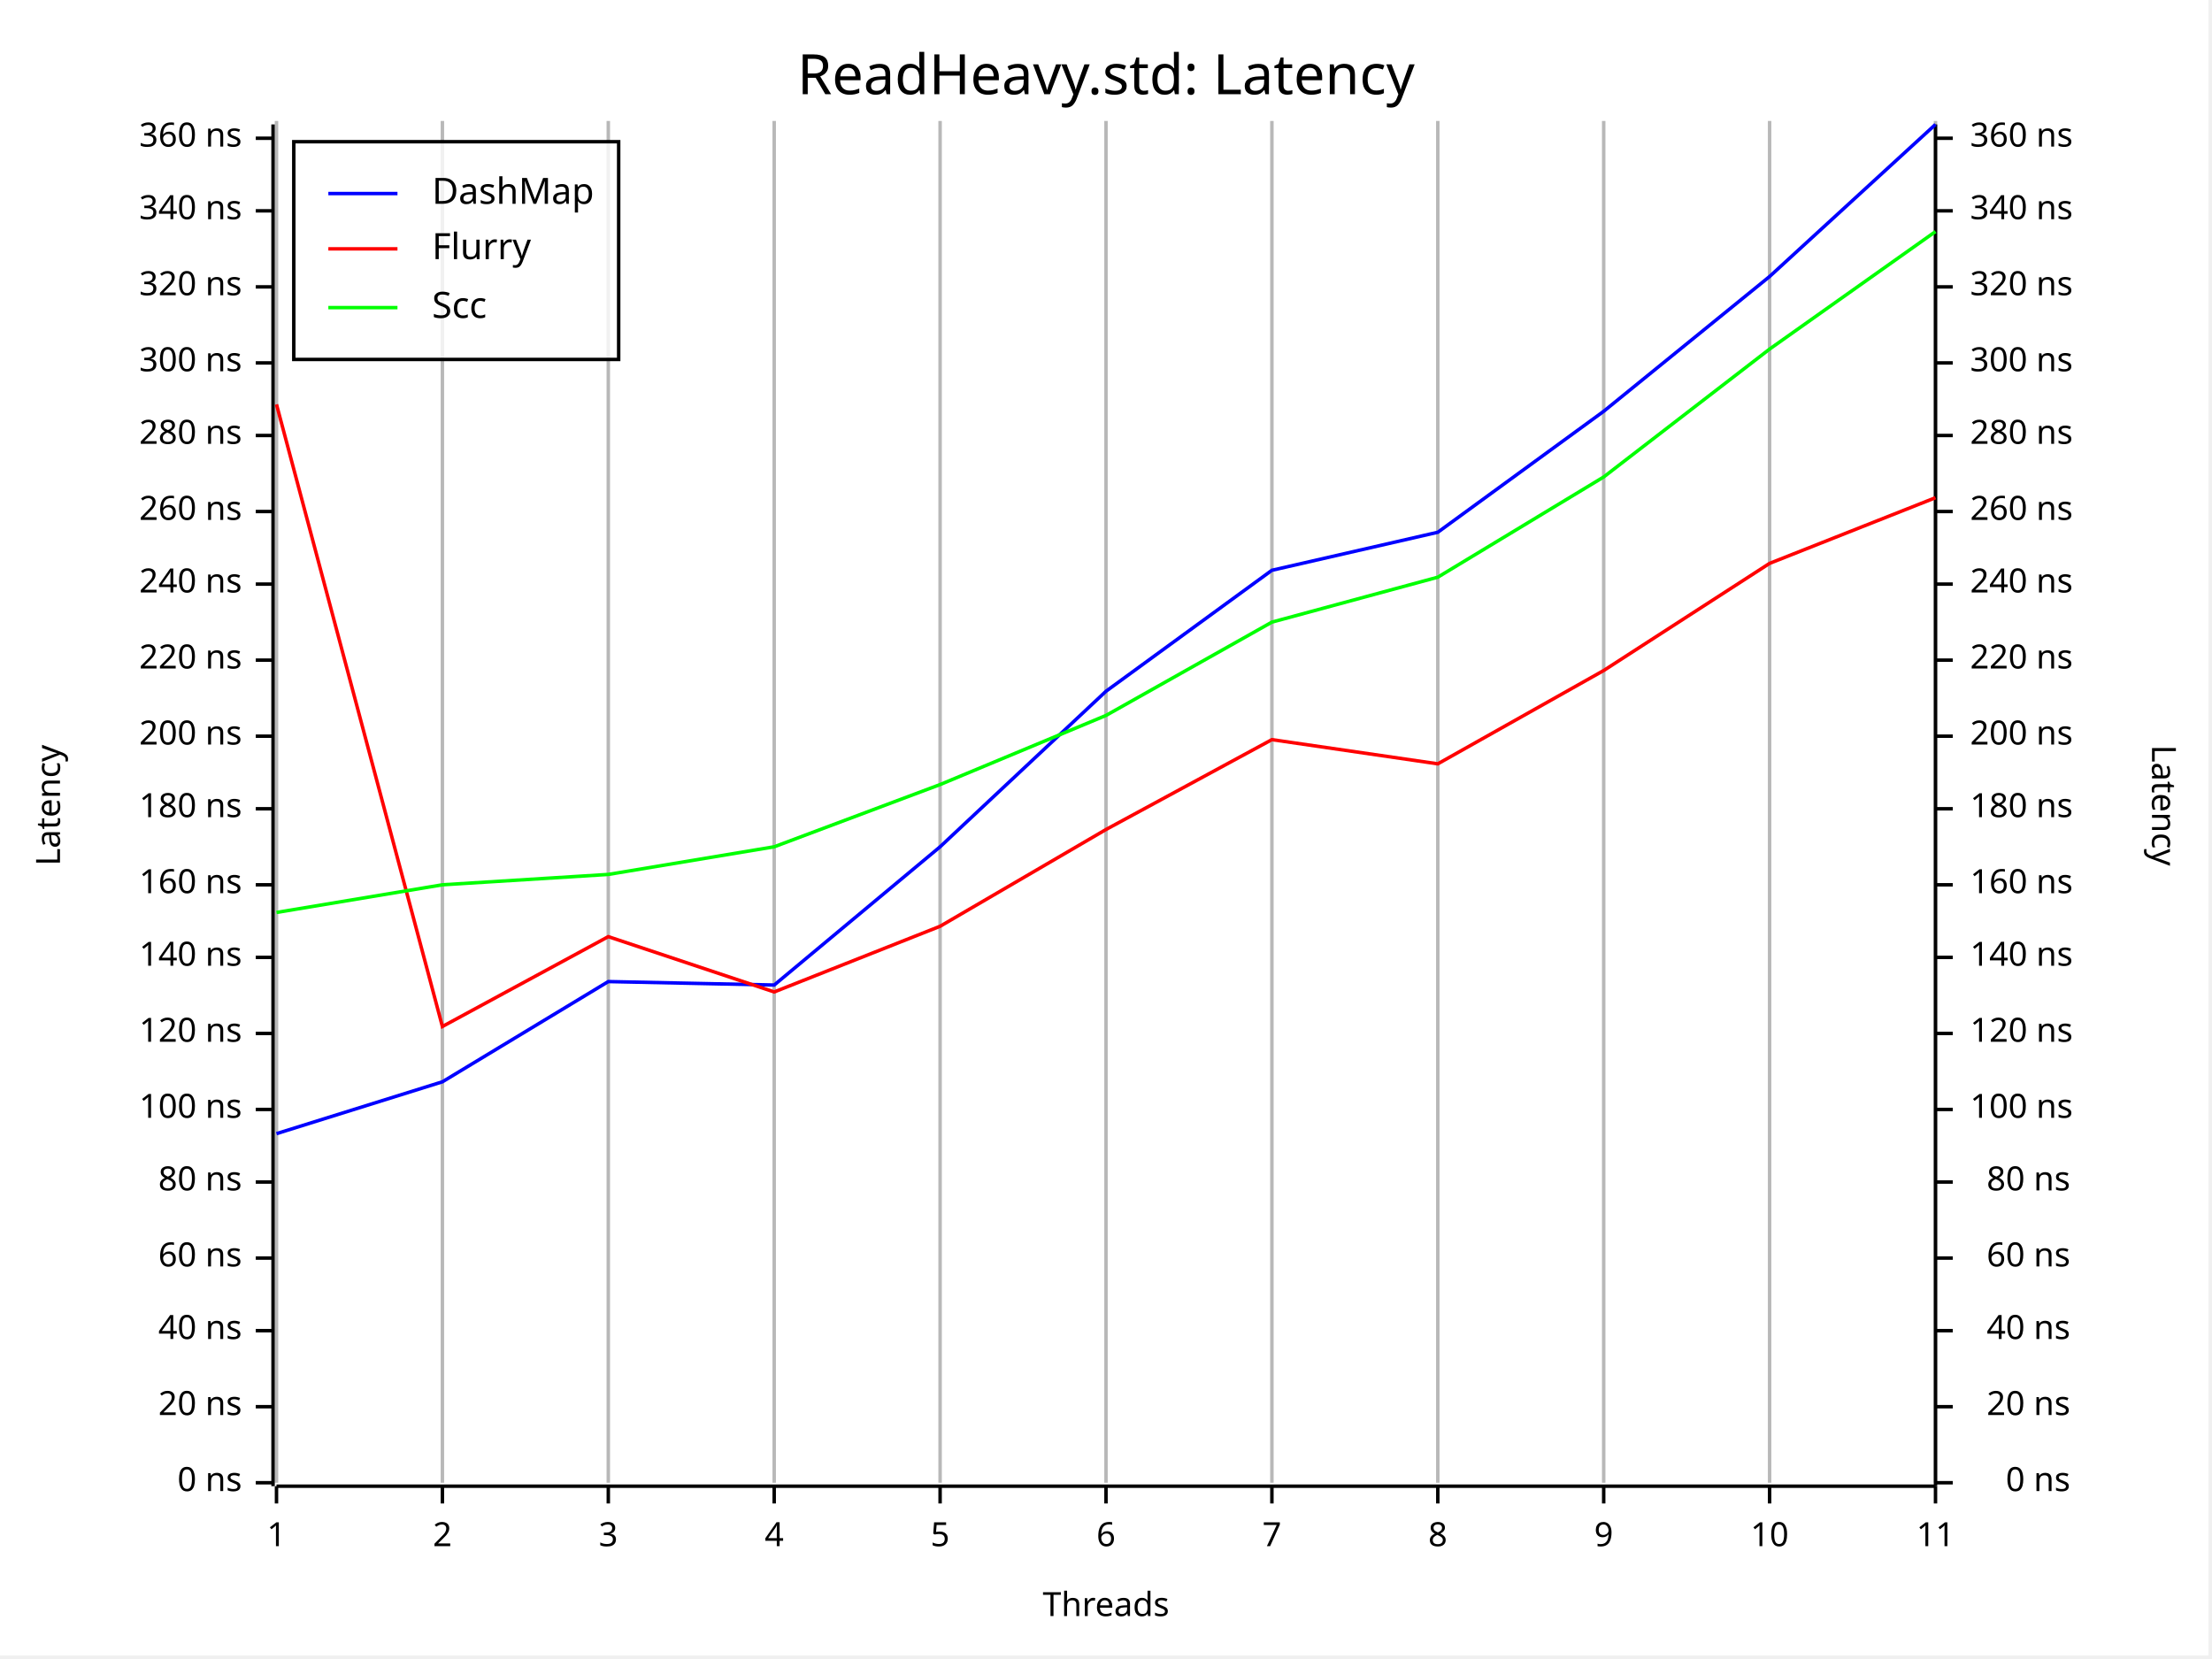
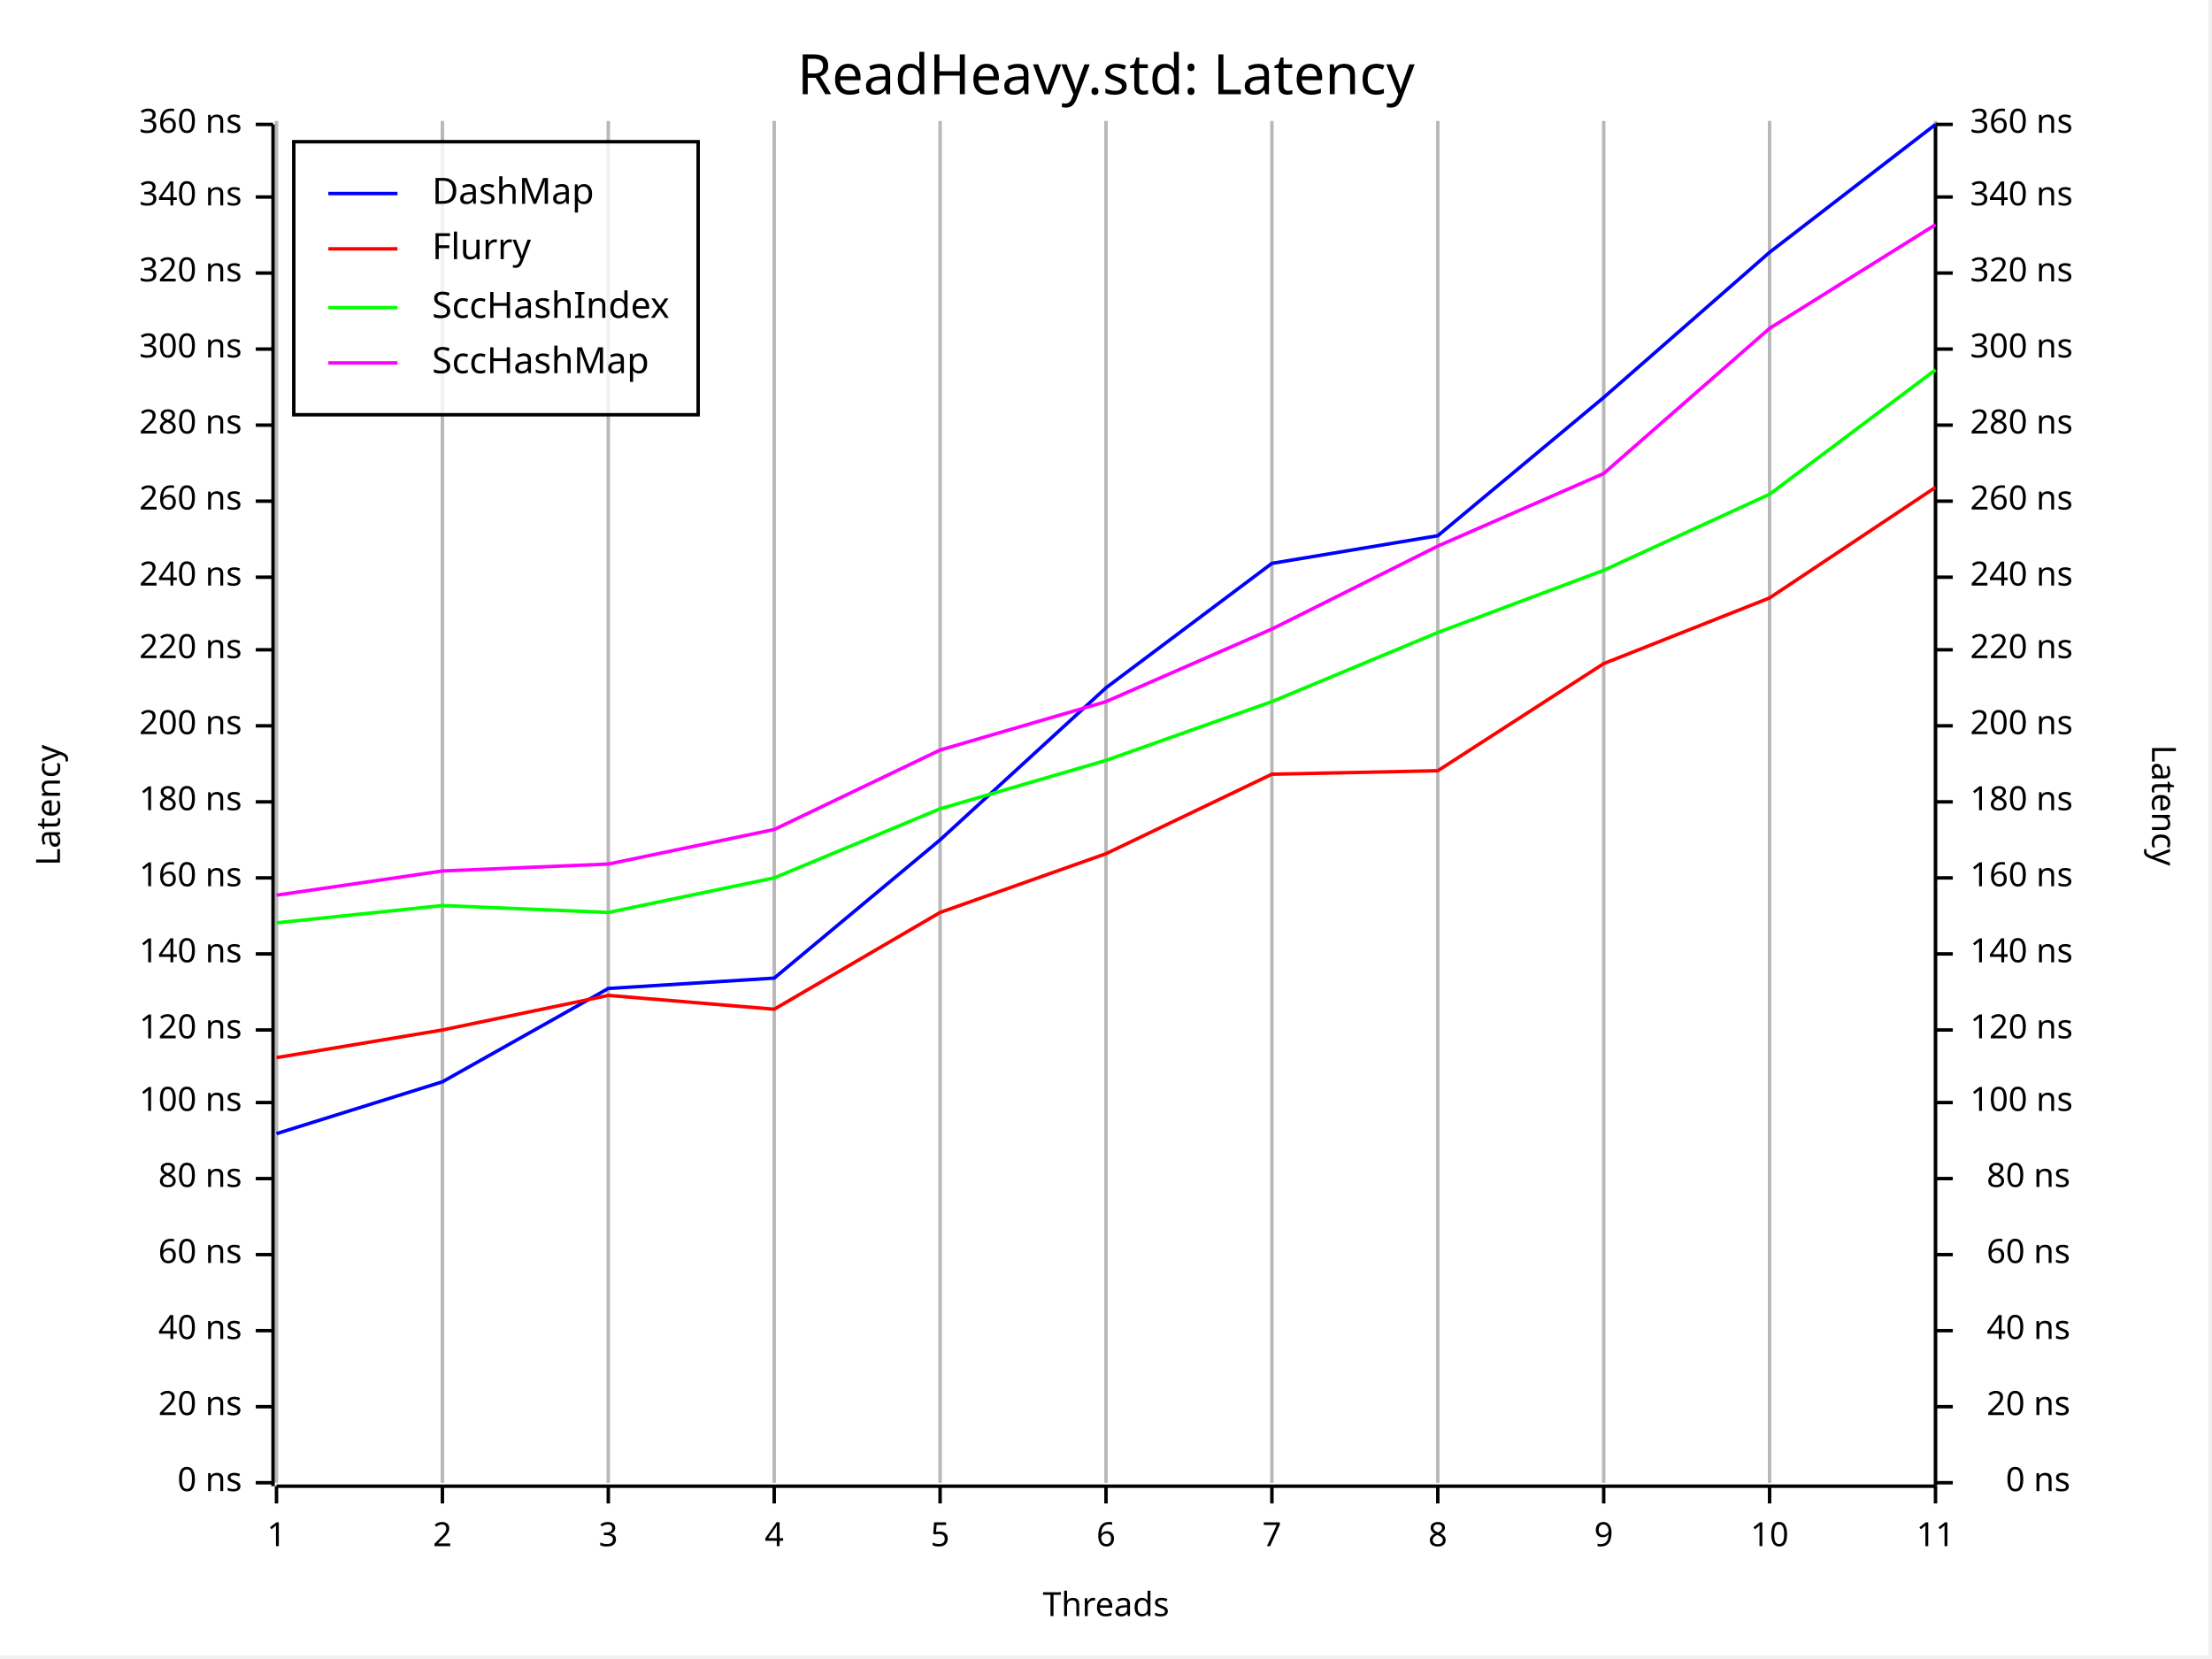
<svg xmlns="http://www.w3.org/2000/svg" width="640" height="480" viewBox="0 0 640 480">
  <rect x="0" y="0" width="639" height="479" opacity="1" fill="#FFFFFF" stroke="none" />
  <text x="320" y="15" dy="0.76em" text-anchor="middle" font-family="Fira Code" font-size="16.129" opacity="1" fill="#000000">
ReadHeavy.std: Latency
</text>
  <line opacity="0.1" stroke="#000000" stroke-width="1" x1="80" y1="429" x2="80" y2="35" />
  <line opacity="0.1" stroke="#000000" stroke-width="1" x1="128" y1="429" x2="128" y2="35" />
  <line opacity="0.1" stroke="#000000" stroke-width="1" x1="176" y1="429" x2="176" y2="35" />
  <line opacity="0.1" stroke="#000000" stroke-width="1" x1="224" y1="429" x2="224" y2="35" />
  <line opacity="0.1" stroke="#000000" stroke-width="1" x1="272" y1="429" x2="272" y2="35" />
  <line opacity="0.1" stroke="#000000" stroke-width="1" x1="320" y1="429" x2="320" y2="35" />
  <line opacity="0.1" stroke="#000000" stroke-width="1" x1="368" y1="429" x2="368" y2="35" />
  <line opacity="0.1" stroke="#000000" stroke-width="1" x1="416" y1="429" x2="416" y2="35" />
  <line opacity="0.1" stroke="#000000" stroke-width="1" x1="464" y1="429" x2="464" y2="35" />
  <line opacity="0.1" stroke="#000000" stroke-width="1" x1="512" y1="429" x2="512" y2="35" />
  <line opacity="0.1" stroke="#000000" stroke-width="1" x1="560" y1="429" x2="560" y2="35" />
  <text x="10" y="233" dy="0.76em" text-anchor="middle" font-family="sans-serif" font-size="9.677" opacity="1" fill="#000000" transform="rotate(270, 10, 233)">
Latency
</text>
  <text x="320" y="470" dy="-0.5ex" text-anchor="middle" font-family="sans-serif" font-size="9.677" opacity="1" fill="#000000">
Threads
</text>
  <text x="630" y="233" dy="0.76em" text-anchor="middle" font-family="sans-serif" font-size="9.677" opacity="1" fill="#000000" transform="rotate(90, 630, 233)">
Latency
</text>
  <line opacity="0.2" stroke="#000000" stroke-width="1" x1="80" y1="429" x2="80" y2="35" />
  <line opacity="0.2" stroke="#000000" stroke-width="1" x1="128" y1="429" x2="128" y2="35" />
  <line opacity="0.2" stroke="#000000" stroke-width="1" x1="176" y1="429" x2="176" y2="35" />
  <line opacity="0.2" stroke="#000000" stroke-width="1" x1="224" y1="429" x2="224" y2="35" />
  <line opacity="0.2" stroke="#000000" stroke-width="1" x1="272" y1="429" x2="272" y2="35" />
  <line opacity="0.2" stroke="#000000" stroke-width="1" x1="320" y1="429" x2="320" y2="35" />
  <line opacity="0.2" stroke="#000000" stroke-width="1" x1="368" y1="429" x2="368" y2="35" />
  <line opacity="0.2" stroke="#000000" stroke-width="1" x1="416" y1="429" x2="416" y2="35" />
  <line opacity="0.2" stroke="#000000" stroke-width="1" x1="464" y1="429" x2="464" y2="35" />
  <line opacity="0.2" stroke="#000000" stroke-width="1" x1="512" y1="429" x2="512" y2="35" />
  <line opacity="0.2" stroke="#000000" stroke-width="1" x1="560" y1="429" x2="560" y2="35" />
  <polyline fill="none" opacity="1" stroke="#000000" stroke-width="1" points="79,36 79,430 " />
  <text x="70" y="429" dy="0.5ex" text-anchor="end" font-family="sans-serif" font-size="9.677" opacity="1" fill="#000000">
0 ns
</text>
  <polyline fill="none" opacity="1" stroke="#000000" stroke-width="1" points="74,429 79,429 " />
  <text x="70" y="407" dy="0.5ex" text-anchor="end" font-family="sans-serif" font-size="9.677" opacity="1" fill="#000000">
20 ns
</text>
  <polyline fill="none" opacity="1" stroke="#000000" stroke-width="1" points="74,407 79,407 " />
  <text x="70" y="385" dy="0.5ex" text-anchor="end" font-family="sans-serif" font-size="9.677" opacity="1" fill="#000000">
40 ns
</text>
  <polyline fill="none" opacity="1" stroke="#000000" stroke-width="1" points="74,385 79,385 " />
-   <text x="70" y="364" dy="0.5ex" text-anchor="end" font-family="sans-serif" font-size="9.677" opacity="1" fill="#000000">
+   <text x="70" y="363" dy="0.5ex" text-anchor="end" font-family="sans-serif" font-size="9.677" opacity="1" fill="#000000">
60 ns
</text>
-   <polyline fill="none" opacity="1" stroke="#000000" stroke-width="1" points="74,364 79,364 " />
-   <text x="70" y="342" dy="0.5ex" text-anchor="end" font-family="sans-serif" font-size="9.677" opacity="1" fill="#000000">
+   <polyline fill="none" opacity="1" stroke="#000000" stroke-width="1" points="74,363 79,363 " />
+   <text x="70" y="341" dy="0.5ex" text-anchor="end" font-family="sans-serif" font-size="9.677" opacity="1" fill="#000000">
80 ns
</text>
-   <polyline fill="none" opacity="1" stroke="#000000" stroke-width="1" points="74,342 79,342 " />
-   <text x="70" y="321" dy="0.5ex" text-anchor="end" font-family="sans-serif" font-size="9.677" opacity="1" fill="#000000">
+   <polyline fill="none" opacity="1" stroke="#000000" stroke-width="1" points="74,341 79,341 " />
+   <text x="70" y="319" dy="0.5ex" text-anchor="end" font-family="sans-serif" font-size="9.677" opacity="1" fill="#000000">
100 ns
</text>
-   <polyline fill="none" opacity="1" stroke="#000000" stroke-width="1" points="74,321 79,321 " />
-   <text x="70" y="299" dy="0.5ex" text-anchor="end" font-family="sans-serif" font-size="9.677" opacity="1" fill="#000000">
+   <polyline fill="none" opacity="1" stroke="#000000" stroke-width="1" points="74,319 79,319 " />
+   <text x="70" y="298" dy="0.5ex" text-anchor="end" font-family="sans-serif" font-size="9.677" opacity="1" fill="#000000">
120 ns
</text>
-   <polyline fill="none" opacity="1" stroke="#000000" stroke-width="1" points="74,299 79,299 " />
-   <text x="70" y="277" dy="0.5ex" text-anchor="end" font-family="sans-serif" font-size="9.677" opacity="1" fill="#000000">
+   <polyline fill="none" opacity="1" stroke="#000000" stroke-width="1" points="74,298 79,298 " />
+   <text x="70" y="276" dy="0.5ex" text-anchor="end" font-family="sans-serif" font-size="9.677" opacity="1" fill="#000000">
140 ns
</text>
-   <polyline fill="none" opacity="1" stroke="#000000" stroke-width="1" points="74,277 79,277 " />
-   <text x="70" y="256" dy="0.5ex" text-anchor="end" font-family="sans-serif" font-size="9.677" opacity="1" fill="#000000">
+   <polyline fill="none" opacity="1" stroke="#000000" stroke-width="1" points="74,276 79,276 " />
+   <text x="70" y="254" dy="0.5ex" text-anchor="end" font-family="sans-serif" font-size="9.677" opacity="1" fill="#000000">
160 ns
</text>
-   <polyline fill="none" opacity="1" stroke="#000000" stroke-width="1" points="74,256 79,256 " />
-   <text x="70" y="234" dy="0.5ex" text-anchor="end" font-family="sans-serif" font-size="9.677" opacity="1" fill="#000000">
+   <polyline fill="none" opacity="1" stroke="#000000" stroke-width="1" points="74,254 79,254 " />
+   <text x="70" y="232" dy="0.5ex" text-anchor="end" font-family="sans-serif" font-size="9.677" opacity="1" fill="#000000">
180 ns
</text>
-   <polyline fill="none" opacity="1" stroke="#000000" stroke-width="1" points="74,234 79,234 " />
-   <text x="70" y="213" dy="0.5ex" text-anchor="end" font-family="sans-serif" font-size="9.677" opacity="1" fill="#000000">
+   <polyline fill="none" opacity="1" stroke="#000000" stroke-width="1" points="74,232 79,232 " />
+   <text x="70" y="210" dy="0.5ex" text-anchor="end" font-family="sans-serif" font-size="9.677" opacity="1" fill="#000000">
200 ns
</text>
-   <polyline fill="none" opacity="1" stroke="#000000" stroke-width="1" points="74,213 79,213 " />
-   <text x="70" y="191" dy="0.5ex" text-anchor="end" font-family="sans-serif" font-size="9.677" opacity="1" fill="#000000">
+   <polyline fill="none" opacity="1" stroke="#000000" stroke-width="1" points="74,210 79,210 " />
+   <text x="70" y="188" dy="0.5ex" text-anchor="end" font-family="sans-serif" font-size="9.677" opacity="1" fill="#000000">
220 ns
</text>
-   <polyline fill="none" opacity="1" stroke="#000000" stroke-width="1" points="74,191 79,191 " />
-   <text x="70" y="169" dy="0.5ex" text-anchor="end" font-family="sans-serif" font-size="9.677" opacity="1" fill="#000000">
+   <polyline fill="none" opacity="1" stroke="#000000" stroke-width="1" points="74,188 79,188 " />
+   <text x="70" y="167" dy="0.5ex" text-anchor="end" font-family="sans-serif" font-size="9.677" opacity="1" fill="#000000">
240 ns
</text>
-   <polyline fill="none" opacity="1" stroke="#000000" stroke-width="1" points="74,169 79,169 " />
-   <text x="70" y="148" dy="0.5ex" text-anchor="end" font-family="sans-serif" font-size="9.677" opacity="1" fill="#000000">
+   <polyline fill="none" opacity="1" stroke="#000000" stroke-width="1" points="74,167 79,167 " />
+   <text x="70" y="145" dy="0.5ex" text-anchor="end" font-family="sans-serif" font-size="9.677" opacity="1" fill="#000000">
260 ns
</text>
-   <polyline fill="none" opacity="1" stroke="#000000" stroke-width="1" points="74,148 79,148 " />
-   <text x="70" y="126" dy="0.5ex" text-anchor="end" font-family="sans-serif" font-size="9.677" opacity="1" fill="#000000">
+   <polyline fill="none" opacity="1" stroke="#000000" stroke-width="1" points="74,145 79,145 " />
+   <text x="70" y="123" dy="0.5ex" text-anchor="end" font-family="sans-serif" font-size="9.677" opacity="1" fill="#000000">
280 ns
</text>
-   <polyline fill="none" opacity="1" stroke="#000000" stroke-width="1" points="74,126 79,126 " />
-   <text x="70" y="105" dy="0.5ex" text-anchor="end" font-family="sans-serif" font-size="9.677" opacity="1" fill="#000000">
+   <polyline fill="none" opacity="1" stroke="#000000" stroke-width="1" points="74,123 79,123 " />
+   <text x="70" y="101" dy="0.5ex" text-anchor="end" font-family="sans-serif" font-size="9.677" opacity="1" fill="#000000">
300 ns
</text>
-   <polyline fill="none" opacity="1" stroke="#000000" stroke-width="1" points="74,105 79,105 " />
-   <text x="70" y="83" dy="0.5ex" text-anchor="end" font-family="sans-serif" font-size="9.677" opacity="1" fill="#000000">
+   <polyline fill="none" opacity="1" stroke="#000000" stroke-width="1" points="74,101 79,101 " />
+   <text x="70" y="79" dy="0.5ex" text-anchor="end" font-family="sans-serif" font-size="9.677" opacity="1" fill="#000000">
320 ns
</text>
-   <polyline fill="none" opacity="1" stroke="#000000" stroke-width="1" points="74,83 79,83 " />
-   <text x="70" y="61" dy="0.5ex" text-anchor="end" font-family="sans-serif" font-size="9.677" opacity="1" fill="#000000">
+   <polyline fill="none" opacity="1" stroke="#000000" stroke-width="1" points="74,79 79,79 " />
+   <text x="70" y="57" dy="0.5ex" text-anchor="end" font-family="sans-serif" font-size="9.677" opacity="1" fill="#000000">
340 ns
</text>
-   <polyline fill="none" opacity="1" stroke="#000000" stroke-width="1" points="74,61 79,61 " />
-   <text x="70" y="40" dy="0.5ex" text-anchor="end" font-family="sans-serif" font-size="9.677" opacity="1" fill="#000000">
+   <polyline fill="none" opacity="1" stroke="#000000" stroke-width="1" points="74,57 79,57 " />
+   <text x="70" y="36" dy="0.5ex" text-anchor="end" font-family="sans-serif" font-size="9.677" opacity="1" fill="#000000">
360 ns
</text>
-   <polyline fill="none" opacity="1" stroke="#000000" stroke-width="1" points="74,40 79,40 " />
+   <polyline fill="none" opacity="1" stroke="#000000" stroke-width="1" points="74,36 79,36 " />
  <polyline fill="none" opacity="1" stroke="#000000" stroke-width="1" points="80,430 560,430 " />
  <text x="80" y="440" dy="0.76em" text-anchor="middle" font-family="sans-serif" font-size="9.677" opacity="1" fill="#000000">
1
</text>
  <polyline fill="none" opacity="1" stroke="#000000" stroke-width="1" points="80,430 80,435 " />
  <text x="128" y="440" dy="0.76em" text-anchor="middle" font-family="sans-serif" font-size="9.677" opacity="1" fill="#000000">
2
</text>
  <polyline fill="none" opacity="1" stroke="#000000" stroke-width="1" points="128,430 128,435 " />
  <text x="176" y="440" dy="0.76em" text-anchor="middle" font-family="sans-serif" font-size="9.677" opacity="1" fill="#000000">
3
</text>
  <polyline fill="none" opacity="1" stroke="#000000" stroke-width="1" points="176,430 176,435 " />
  <text x="224" y="440" dy="0.76em" text-anchor="middle" font-family="sans-serif" font-size="9.677" opacity="1" fill="#000000">
4
</text>
  <polyline fill="none" opacity="1" stroke="#000000" stroke-width="1" points="224,430 224,435 " />
  <text x="272" y="440" dy="0.76em" text-anchor="middle" font-family="sans-serif" font-size="9.677" opacity="1" fill="#000000">
5
</text>
  <polyline fill="none" opacity="1" stroke="#000000" stroke-width="1" points="272,430 272,435 " />
  <text x="320" y="440" dy="0.76em" text-anchor="middle" font-family="sans-serif" font-size="9.677" opacity="1" fill="#000000">
6
</text>
  <polyline fill="none" opacity="1" stroke="#000000" stroke-width="1" points="320,430 320,435 " />
  <text x="368" y="440" dy="0.76em" text-anchor="middle" font-family="sans-serif" font-size="9.677" opacity="1" fill="#000000">
7
</text>
  <polyline fill="none" opacity="1" stroke="#000000" stroke-width="1" points="368,430 368,435 " />
  <text x="416" y="440" dy="0.76em" text-anchor="middle" font-family="sans-serif" font-size="9.677" opacity="1" fill="#000000">
8
</text>
  <polyline fill="none" opacity="1" stroke="#000000" stroke-width="1" points="416,430 416,435 " />
  <text x="464" y="440" dy="0.76em" text-anchor="middle" font-family="sans-serif" font-size="9.677" opacity="1" fill="#000000">
9
</text>
  <polyline fill="none" opacity="1" stroke="#000000" stroke-width="1" points="464,430 464,435 " />
  <text x="512" y="440" dy="0.76em" text-anchor="middle" font-family="sans-serif" font-size="9.677" opacity="1" fill="#000000">
10
</text>
  <polyline fill="none" opacity="1" stroke="#000000" stroke-width="1" points="512,430 512,435 " />
  <text x="560" y="440" dy="0.76em" text-anchor="middle" font-family="sans-serif" font-size="9.677" opacity="1" fill="#000000">
11
</text>
  <polyline fill="none" opacity="1" stroke="#000000" stroke-width="1" points="560,430 560,435 " />
  <polyline fill="none" opacity="1" stroke="#000000" stroke-width="1" points="560,36 560,430 " />
  <text x="599" y="429" dy="0.5ex" text-anchor="end" font-family="sans-serif" font-size="9.677" opacity="1" fill="#000000">
0 ns
</text>
  <polyline fill="none" opacity="1" stroke="#000000" stroke-width="1" points="560,429 565,429 " />
  <text x="599" y="407" dy="0.5ex" text-anchor="end" font-family="sans-serif" font-size="9.677" opacity="1" fill="#000000">
20 ns
</text>
  <polyline fill="none" opacity="1" stroke="#000000" stroke-width="1" points="560,407 565,407 " />
  <text x="599" y="385" dy="0.5ex" text-anchor="end" font-family="sans-serif" font-size="9.677" opacity="1" fill="#000000">
40 ns
</text>
  <polyline fill="none" opacity="1" stroke="#000000" stroke-width="1" points="560,385 565,385 " />
-   <text x="599" y="364" dy="0.5ex" text-anchor="end" font-family="sans-serif" font-size="9.677" opacity="1" fill="#000000">
+   <text x="599" y="363" dy="0.5ex" text-anchor="end" font-family="sans-serif" font-size="9.677" opacity="1" fill="#000000">
60 ns
</text>
-   <polyline fill="none" opacity="1" stroke="#000000" stroke-width="1" points="560,364 565,364 " />
-   <text x="599" y="342" dy="0.5ex" text-anchor="end" font-family="sans-serif" font-size="9.677" opacity="1" fill="#000000">
+   <polyline fill="none" opacity="1" stroke="#000000" stroke-width="1" points="560,363 565,363 " />
+   <text x="599" y="341" dy="0.5ex" text-anchor="end" font-family="sans-serif" font-size="9.677" opacity="1" fill="#000000">
80 ns
</text>
-   <polyline fill="none" opacity="1" stroke="#000000" stroke-width="1" points="560,342 565,342 " />
-   <text x="570" y="321" dy="0.5ex" text-anchor="start" font-family="sans-serif" font-size="9.677" opacity="1" fill="#000000">
+   <polyline fill="none" opacity="1" stroke="#000000" stroke-width="1" points="560,341 565,341 " />
+   <text x="570" y="319" dy="0.5ex" text-anchor="start" font-family="sans-serif" font-size="9.677" opacity="1" fill="#000000">
100 ns
</text>
-   <polyline fill="none" opacity="1" stroke="#000000" stroke-width="1" points="560,321 565,321 " />
-   <text x="570" y="299" dy="0.5ex" text-anchor="start" font-family="sans-serif" font-size="9.677" opacity="1" fill="#000000">
+   <polyline fill="none" opacity="1" stroke="#000000" stroke-width="1" points="560,319 565,319 " />
+   <text x="570" y="298" dy="0.5ex" text-anchor="start" font-family="sans-serif" font-size="9.677" opacity="1" fill="#000000">
120 ns
</text>
-   <polyline fill="none" opacity="1" stroke="#000000" stroke-width="1" points="560,299 565,299 " />
-   <text x="570" y="277" dy="0.5ex" text-anchor="start" font-family="sans-serif" font-size="9.677" opacity="1" fill="#000000">
+   <polyline fill="none" opacity="1" stroke="#000000" stroke-width="1" points="560,298 565,298 " />
+   <text x="570" y="276" dy="0.5ex" text-anchor="start" font-family="sans-serif" font-size="9.677" opacity="1" fill="#000000">
140 ns
</text>
-   <polyline fill="none" opacity="1" stroke="#000000" stroke-width="1" points="560,277 565,277 " />
-   <text x="570" y="256" dy="0.5ex" text-anchor="start" font-family="sans-serif" font-size="9.677" opacity="1" fill="#000000">
+   <polyline fill="none" opacity="1" stroke="#000000" stroke-width="1" points="560,276 565,276 " />
+   <text x="570" y="254" dy="0.5ex" text-anchor="start" font-family="sans-serif" font-size="9.677" opacity="1" fill="#000000">
160 ns
</text>
-   <polyline fill="none" opacity="1" stroke="#000000" stroke-width="1" points="560,256 565,256 " />
-   <text x="570" y="234" dy="0.5ex" text-anchor="start" font-family="sans-serif" font-size="9.677" opacity="1" fill="#000000">
+   <polyline fill="none" opacity="1" stroke="#000000" stroke-width="1" points="560,254 565,254 " />
+   <text x="570" y="232" dy="0.5ex" text-anchor="start" font-family="sans-serif" font-size="9.677" opacity="1" fill="#000000">
180 ns
</text>
-   <polyline fill="none" opacity="1" stroke="#000000" stroke-width="1" points="560,234 565,234 " />
-   <text x="570" y="213" dy="0.5ex" text-anchor="start" font-family="sans-serif" font-size="9.677" opacity="1" fill="#000000">
+   <polyline fill="none" opacity="1" stroke="#000000" stroke-width="1" points="560,232 565,232 " />
+   <text x="570" y="210" dy="0.5ex" text-anchor="start" font-family="sans-serif" font-size="9.677" opacity="1" fill="#000000">
200 ns
</text>
-   <polyline fill="none" opacity="1" stroke="#000000" stroke-width="1" points="560,213 565,213 " />
-   <text x="570" y="191" dy="0.5ex" text-anchor="start" font-family="sans-serif" font-size="9.677" opacity="1" fill="#000000">
+   <polyline fill="none" opacity="1" stroke="#000000" stroke-width="1" points="560,210 565,210 " />
+   <text x="570" y="188" dy="0.5ex" text-anchor="start" font-family="sans-serif" font-size="9.677" opacity="1" fill="#000000">
220 ns
</text>
-   <polyline fill="none" opacity="1" stroke="#000000" stroke-width="1" points="560,191 565,191 " />
-   <text x="570" y="169" dy="0.5ex" text-anchor="start" font-family="sans-serif" font-size="9.677" opacity="1" fill="#000000">
+   <polyline fill="none" opacity="1" stroke="#000000" stroke-width="1" points="560,188 565,188 " />
+   <text x="570" y="167" dy="0.5ex" text-anchor="start" font-family="sans-serif" font-size="9.677" opacity="1" fill="#000000">
240 ns
</text>
-   <polyline fill="none" opacity="1" stroke="#000000" stroke-width="1" points="560,169 565,169 " />
-   <text x="570" y="148" dy="0.5ex" text-anchor="start" font-family="sans-serif" font-size="9.677" opacity="1" fill="#000000">
+   <polyline fill="none" opacity="1" stroke="#000000" stroke-width="1" points="560,167 565,167 " />
+   <text x="570" y="145" dy="0.5ex" text-anchor="start" font-family="sans-serif" font-size="9.677" opacity="1" fill="#000000">
260 ns
</text>
-   <polyline fill="none" opacity="1" stroke="#000000" stroke-width="1" points="560,148 565,148 " />
-   <text x="570" y="126" dy="0.5ex" text-anchor="start" font-family="sans-serif" font-size="9.677" opacity="1" fill="#000000">
+   <polyline fill="none" opacity="1" stroke="#000000" stroke-width="1" points="560,145 565,145 " />
+   <text x="570" y="123" dy="0.5ex" text-anchor="start" font-family="sans-serif" font-size="9.677" opacity="1" fill="#000000">
280 ns
</text>
-   <polyline fill="none" opacity="1" stroke="#000000" stroke-width="1" points="560,126 565,126 " />
-   <text x="570" y="105" dy="0.5ex" text-anchor="start" font-family="sans-serif" font-size="9.677" opacity="1" fill="#000000">
+   <polyline fill="none" opacity="1" stroke="#000000" stroke-width="1" points="560,123 565,123 " />
+   <text x="570" y="101" dy="0.5ex" text-anchor="start" font-family="sans-serif" font-size="9.677" opacity="1" fill="#000000">
300 ns
</text>
-   <polyline fill="none" opacity="1" stroke="#000000" stroke-width="1" points="560,105 565,105 " />
-   <text x="570" y="83" dy="0.5ex" text-anchor="start" font-family="sans-serif" font-size="9.677" opacity="1" fill="#000000">
+   <polyline fill="none" opacity="1" stroke="#000000" stroke-width="1" points="560,101 565,101 " />
+   <text x="570" y="79" dy="0.5ex" text-anchor="start" font-family="sans-serif" font-size="9.677" opacity="1" fill="#000000">
320 ns
</text>
-   <polyline fill="none" opacity="1" stroke="#000000" stroke-width="1" points="560,83 565,83 " />
-   <text x="570" y="61" dy="0.5ex" text-anchor="start" font-family="sans-serif" font-size="9.677" opacity="1" fill="#000000">
+   <polyline fill="none" opacity="1" stroke="#000000" stroke-width="1" points="560,79 565,79 " />
+   <text x="570" y="57" dy="0.5ex" text-anchor="start" font-family="sans-serif" font-size="9.677" opacity="1" fill="#000000">
340 ns
</text>
-   <polyline fill="none" opacity="1" stroke="#000000" stroke-width="1" points="560,61 565,61 " />
-   <text x="570" y="40" dy="0.5ex" text-anchor="start" font-family="sans-serif" font-size="9.677" opacity="1" fill="#000000">
+   <polyline fill="none" opacity="1" stroke="#000000" stroke-width="1" points="560,57 565,57 " />
+   <text x="570" y="36" dy="0.5ex" text-anchor="start" font-family="sans-serif" font-size="9.677" opacity="1" fill="#000000">
360 ns
</text>
-   <polyline fill="none" opacity="1" stroke="#000000" stroke-width="1" points="560,40 565,40 " />
-   <polyline fill="none" opacity="1" stroke="#0000FF" stroke-width="1" points="80,328 128,313 176,284 224,285 272,245 320,200 368,165 416,154 464,119 512,80 560,36 " />
-   <polyline fill="none" opacity="1" stroke="#FF0000" stroke-width="1" points="80,117 128,297 176,271 224,287 272,268 320,240 368,214 416,221 464,194 512,163 560,144 " />
-   <polyline fill="none" opacity="1" stroke="#00FF00" stroke-width="1" points="80,264 128,256 176,253 224,245 272,227 320,207 368,180 416,167 464,138 512,101 560,67 " />
-   <rect x="85" y="41" width="94" height="63" opacity="0.8" fill="#FFFFFF" stroke="none" />
-   <rect x="85" y="41" width="94" height="63" opacity="1" fill="none" stroke="#000000" />
+   <polyline fill="none" opacity="1" stroke="#000000" stroke-width="1" points="560,36 565,36 " />
+   <polyline fill="none" opacity="1" stroke="#0000FF" stroke-width="1" points="80,328 128,313 176,286 224,283 272,243 320,199 368,163 416,155 464,115 512,73 560,36 " />
+   <polyline fill="none" opacity="1" stroke="#FF0000" stroke-width="1" points="80,306 128,298 176,288 224,292 272,264 320,247 368,224 416,223 464,192 512,173 560,141 " />
+   <polyline fill="none" opacity="1" stroke="#00FF00" stroke-width="1" points="80,267 128,262 176,264 224,254 272,234 320,220 368,203 416,183 464,165 512,143 560,107 " />
+   <polyline fill="none" opacity="1" stroke="#FF00FF" stroke-width="1" points="80,259 128,252 176,250 224,240 272,217 320,203 368,182 416,158 464,137 512,95 560,65 " />
+   <rect x="85" y="41" width="117" height="79" opacity="0.8" fill="#FFFFFF" stroke="none" />
+   <rect x="85" y="41" width="117" height="79" opacity="1" fill="none" stroke="#000000" />
  <text x="125" y="51" dy="0.76em" text-anchor="start" font-family="Fira Code" font-size="10.484" opacity="1" fill="#000000">
DashMap
</text>
  <text x="125" y="67" dy="0.76em" text-anchor="start" font-family="Fira Code" font-size="10.484" opacity="1" fill="#000000">
Flurry
</text>
  <text x="125" y="84" dy="0.76em" text-anchor="start" font-family="Fira Code" font-size="10.484" opacity="1" fill="#000000">
- Scc
+ SccHashIndex
+ </text>
+   <text x="125" y="100" dy="0.76em" text-anchor="start" font-family="Fira Code" font-size="10.484" opacity="1" fill="#000000">
+ SccHashMap
</text>
  <polyline fill="none" opacity="1" stroke="#0000FF" stroke-width="1" points="95,56 115,56 " />
  <polyline fill="none" opacity="1" stroke="#FF0000" stroke-width="1" points="95,72 115,72 " />
  <polyline fill="none" opacity="1" stroke="#00FF00" stroke-width="1" points="95,89 115,89 " />
+   <polyline fill="none" opacity="1" stroke="#FF00FF" stroke-width="1" points="95,105 115,105 " />
</svg>
